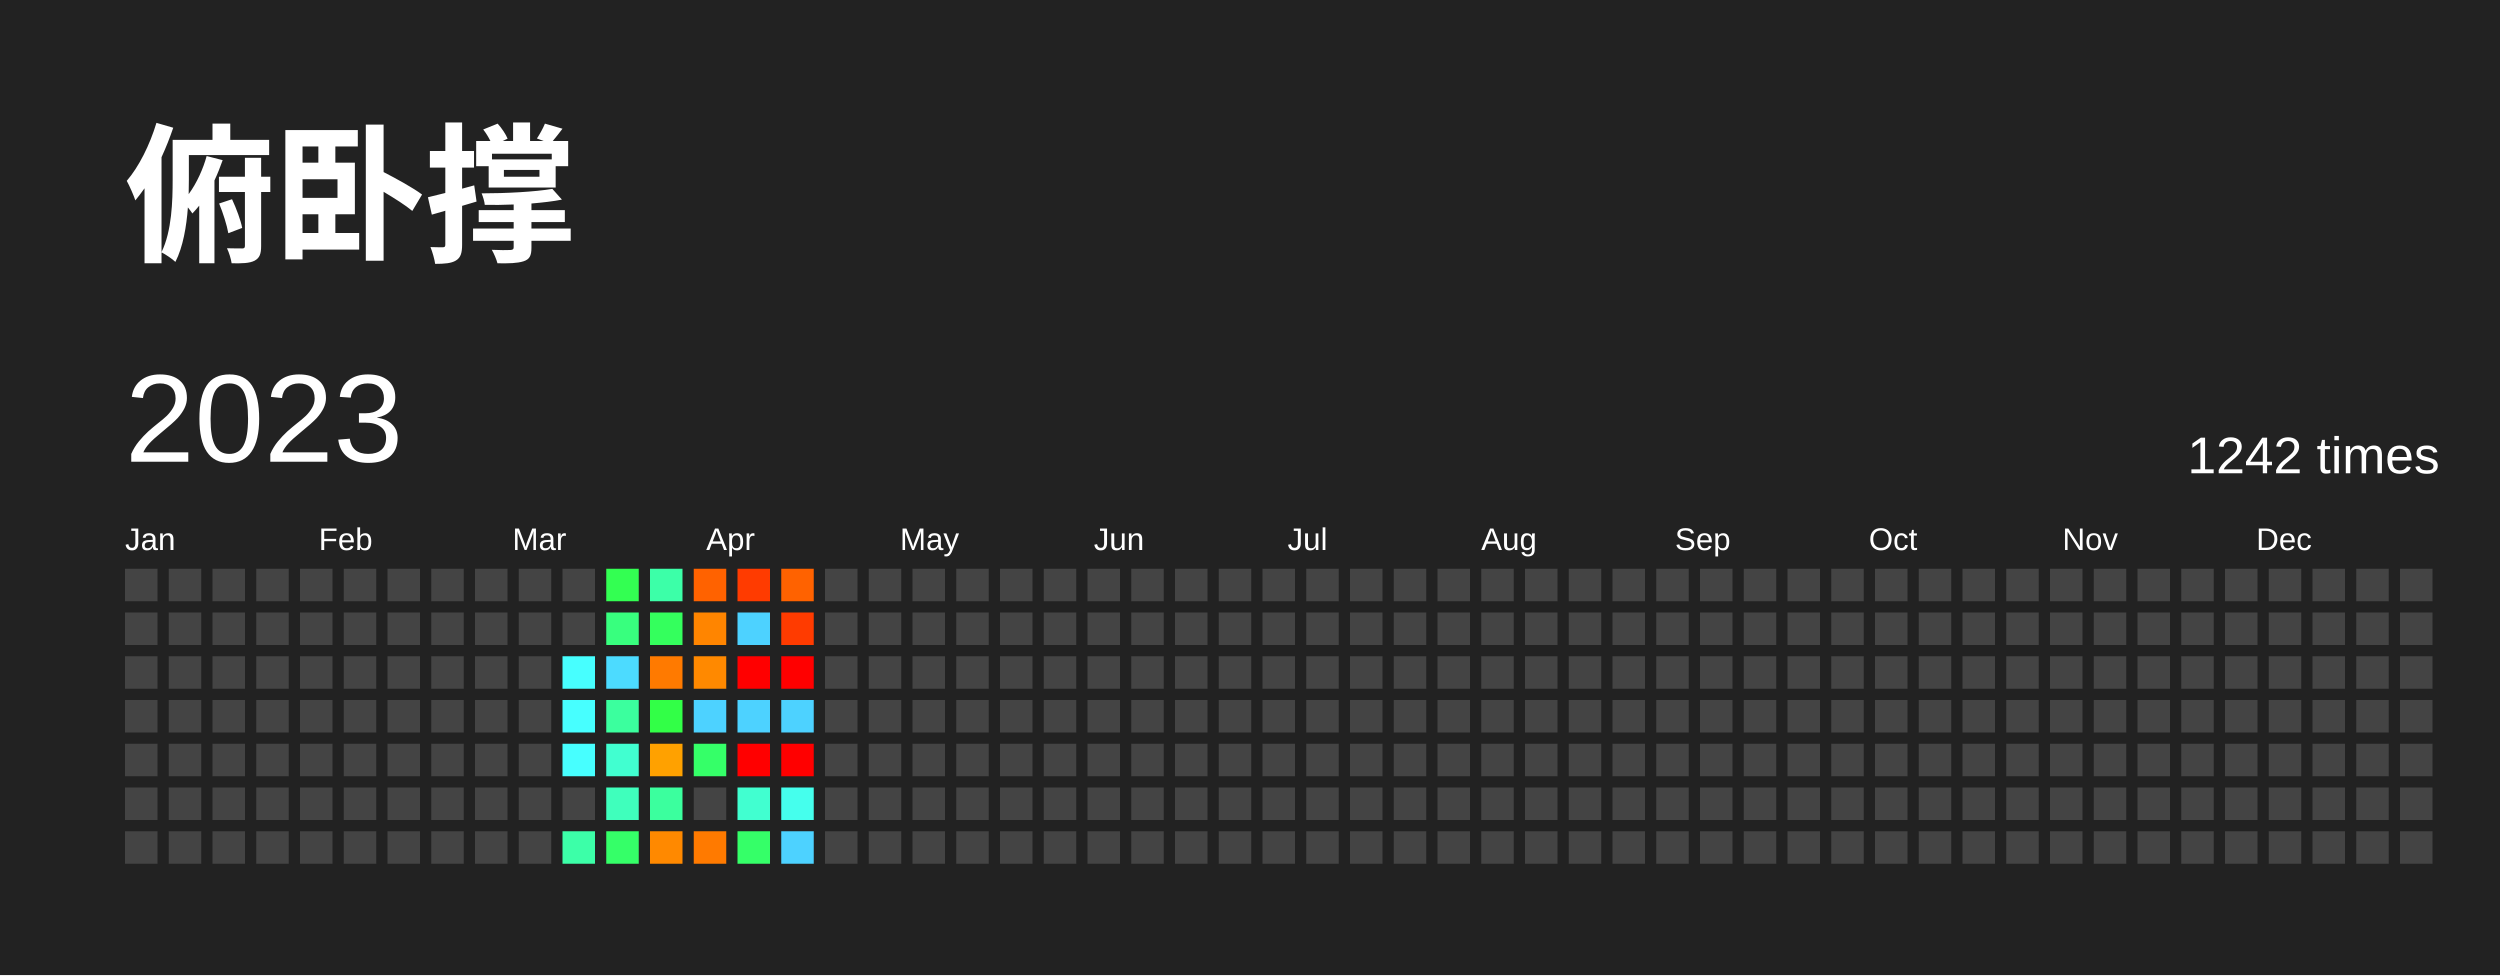
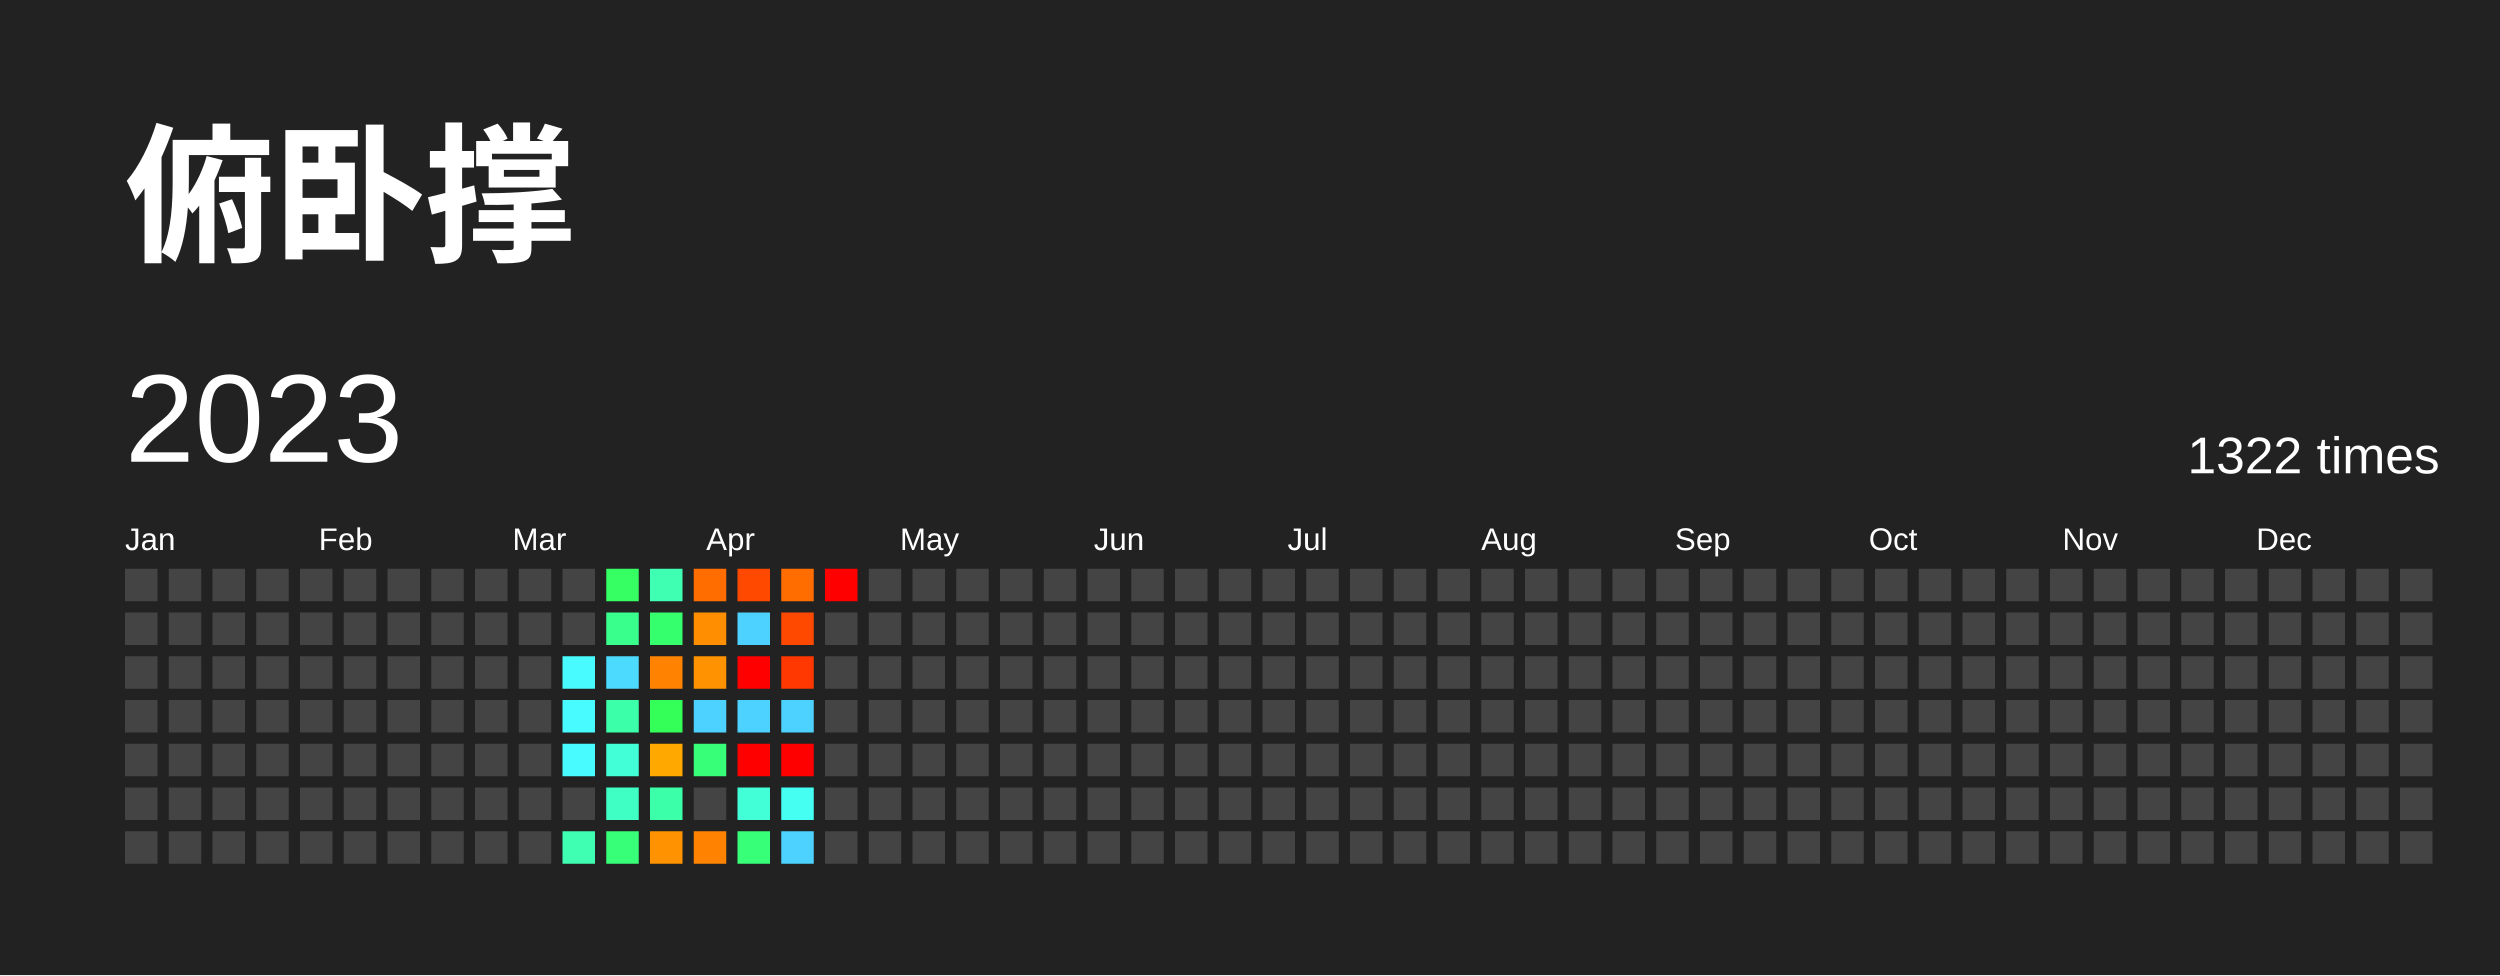
<svg xmlns="http://www.w3.org/2000/svg" baseProfile="full" height="78mm" version="1.1" viewBox="0,0,200,78" width="200mm">
  <defs />
  <rect fill="#222222" height="78" width="200" x="0" y="0" />
  <text fill="#FFFFFF" style="font-size:12px; font-family:Arial; font-weight:bold;" x="10" y="20">俯卧撑</text>
  <text dominant-baseline="hanging" fill="#FFFFFF" style="font-size:10.0px; font-family:Arial;" x="10" y="30">2023</text>
-   <text dominant-baseline="hanging" fill="#FFFFFF" style="font-size:4.125px; font-family:Arial;" x="175" y="35">1242 times</text>
+   <text dominant-baseline="hanging" fill="#FFFFFF" style="font-size:4.125px; font-family:Arial;" x="175" y="35">1322 times</text>
  <text fill="#FFFFFF" style="font-size:2.5px; font-family:Arial" x="10.0" y="44">Jan</text>
  <text fill="#FFFFFF" style="font-size:2.5px; font-family:Arial" x="25.5" y="44">Feb</text>
  <text fill="#FFFFFF" style="font-size:2.5px; font-family:Arial" x="41.0" y="44">Mar</text>
  <text fill="#FFFFFF" style="font-size:2.5px; font-family:Arial" x="56.5" y="44">Apr</text>
  <text fill="#FFFFFF" style="font-size:2.5px; font-family:Arial" x="72.0" y="44">May</text>
  <text fill="#FFFFFF" style="font-size:2.5px; font-family:Arial" x="87.5" y="44">Jun</text>
  <text fill="#FFFFFF" style="font-size:2.5px; font-family:Arial" x="103.0" y="44">Jul</text>
  <text fill="#FFFFFF" style="font-size:2.5px; font-family:Arial" x="118.5" y="44">Aug</text>
  <text fill="#FFFFFF" style="font-size:2.5px; font-family:Arial" x="134.0" y="44">Sep</text>
  <text fill="#FFFFFF" style="font-size:2.5px; font-family:Arial" x="149.5" y="44">Oct</text>
  <text fill="#FFFFFF" style="font-size:2.5px; font-family:Arial" x="165.0" y="44">Nov</text>
  <text fill="#FFFFFF" style="font-size:2.5px; font-family:Arial" x="180.5" y="44">Dec</text>
  <rect fill="#444444" height="2.6" width="2.6" x="10.0" y="45.5" />
  <rect fill="#444444" height="2.6" width="2.6" x="10.0" y="49.0" />
  <rect fill="#444444" height="2.6" width="2.6" x="10.0" y="52.5" />
  <rect fill="#444444" height="2.6" width="2.6" x="10.0" y="56.0" />
  <rect fill="#444444" height="2.6" width="2.6" x="10.0" y="59.5" />
  <rect fill="#444444" height="2.6" width="2.6" x="10.0" y="63.0" />
  <rect fill="#444444" height="2.6" width="2.6" x="10.0" y="66.5" />
  <rect fill="#444444" height="2.6" width="2.6" x="13.5" y="45.5" />
  <rect fill="#444444" height="2.6" width="2.6" x="13.5" y="49.0" />
  <rect fill="#444444" height="2.6" width="2.6" x="13.5" y="52.5" />
  <rect fill="#444444" height="2.6" width="2.6" x="13.5" y="56.0" />
  <rect fill="#444444" height="2.6" width="2.6" x="13.5" y="59.5" />
  <rect fill="#444444" height="2.6" width="2.6" x="13.5" y="63.0" />
  <rect fill="#444444" height="2.6" width="2.6" x="13.5" y="66.5" />
  <rect fill="#444444" height="2.6" width="2.6" x="17.0" y="45.5" />
  <rect fill="#444444" height="2.6" width="2.6" x="17.0" y="49.0" />
  <rect fill="#444444" height="2.6" width="2.6" x="17.0" y="52.5" />
  <rect fill="#444444" height="2.6" width="2.6" x="17.0" y="56.0" />
  <rect fill="#444444" height="2.6" width="2.6" x="17.0" y="59.5" />
  <rect fill="#444444" height="2.6" width="2.6" x="17.0" y="63.0" />
  <rect fill="#444444" height="2.6" width="2.6" x="17.0" y="66.5" />
  <rect fill="#444444" height="2.6" width="2.6" x="20.5" y="45.5" />
  <rect fill="#444444" height="2.6" width="2.6" x="20.5" y="49.0" />
  <rect fill="#444444" height="2.6" width="2.6" x="20.5" y="52.5" />
  <rect fill="#444444" height="2.6" width="2.6" x="20.5" y="56.0" />
  <rect fill="#444444" height="2.6" width="2.6" x="20.5" y="59.5" />
  <rect fill="#444444" height="2.6" width="2.6" x="20.5" y="63.0" />
  <rect fill="#444444" height="2.6" width="2.6" x="20.5" y="66.5" />
  <rect fill="#444444" height="2.6" width="2.6" x="24.0" y="45.5" />
  <rect fill="#444444" height="2.6" width="2.6" x="24.0" y="49.0" />
  <rect fill="#444444" height="2.6" width="2.6" x="24.0" y="52.5" />
  <rect fill="#444444" height="2.6" width="2.6" x="24.0" y="56.0" />
  <rect fill="#444444" height="2.6" width="2.6" x="24.0" y="59.5" />
  <rect fill="#444444" height="2.6" width="2.6" x="24.0" y="63.0" />
  <rect fill="#444444" height="2.6" width="2.6" x="24.0" y="66.5" />
  <rect fill="#444444" height="2.6" width="2.6" x="27.5" y="45.5" />
  <rect fill="#444444" height="2.6" width="2.6" x="27.5" y="49.0" />
  <rect fill="#444444" height="2.6" width="2.6" x="27.5" y="52.5" />
  <rect fill="#444444" height="2.6" width="2.6" x="27.5" y="56.0" />
  <rect fill="#444444" height="2.6" width="2.6" x="27.5" y="59.5" />
  <rect fill="#444444" height="2.6" width="2.6" x="27.5" y="63.0" />
  <rect fill="#444444" height="2.6" width="2.6" x="27.5" y="66.5" />
  <rect fill="#444444" height="2.6" width="2.6" x="31.0" y="45.5" />
  <rect fill="#444444" height="2.6" width="2.6" x="31.0" y="49.0" />
  <rect fill="#444444" height="2.6" width="2.6" x="31.0" y="52.5" />
  <rect fill="#444444" height="2.6" width="2.6" x="31.0" y="56.0" />
  <rect fill="#444444" height="2.6" width="2.6" x="31.0" y="59.5" />
  <rect fill="#444444" height="2.6" width="2.6" x="31.0" y="63.0" />
  <rect fill="#444444" height="2.6" width="2.6" x="31.0" y="66.5" />
  <rect fill="#444444" height="2.6" width="2.6" x="34.5" y="45.5" />
  <rect fill="#444444" height="2.6" width="2.6" x="34.5" y="49.0" />
  <rect fill="#444444" height="2.6" width="2.6" x="34.5" y="52.5" />
  <rect fill="#444444" height="2.6" width="2.6" x="34.5" y="56.0" />
  <rect fill="#444444" height="2.6" width="2.6" x="34.5" y="59.5" />
  <rect fill="#444444" height="2.6" width="2.6" x="34.5" y="63.0" />
  <rect fill="#444444" height="2.6" width="2.6" x="34.5" y="66.5" />
  <rect fill="#444444" height="2.6" width="2.6" x="38.0" y="45.5" />
  <rect fill="#444444" height="2.6" width="2.6" x="38.0" y="49.0" />
  <rect fill="#444444" height="2.6" width="2.6" x="38.0" y="52.5" />
  <rect fill="#444444" height="2.6" width="2.6" x="38.0" y="56.0" />
  <rect fill="#444444" height="2.6" width="2.6" x="38.0" y="59.5" />
  <rect fill="#444444" height="2.6" width="2.6" x="38.0" y="63.0" />
  <rect fill="#444444" height="2.6" width="2.6" x="38.0" y="66.5" />
  <rect fill="#444444" height="2.6" width="2.6" x="41.5" y="45.5" />
  <rect fill="#444444" height="2.6" width="2.6" x="41.5" y="49.0" />
  <rect fill="#444444" height="2.6" width="2.6" x="41.5" y="52.5" />
  <rect fill="#444444" height="2.6" width="2.6" x="41.5" y="56.0" />
  <rect fill="#444444" height="2.6" width="2.6" x="41.5" y="59.5" />
  <rect fill="#444444" height="2.6" width="2.6" x="41.5" y="63.0" />
  <rect fill="#444444" height="2.6" width="2.6" x="41.5" y="66.5" />
  <rect fill="#444444" height="2.6" width="2.6" x="45.0" y="45.5" />
  <rect fill="#444444" height="2.6" width="2.6" x="45.0" y="49.0" />
-   <rect fill="#47ffff" height="2.6" width="2.6" x="45.0" y="52.5" />
-   <rect fill="#47ffff" height="2.6" width="2.6" x="45.0" y="56.0" />
-   <rect fill="#47ffff" height="2.6" width="2.6" x="45.0" y="59.5" />
+   <rect fill="#47fbff" height="2.6" width="2.6" x="45.0" y="52.5" />
+   <rect fill="#47fbff" height="2.6" width="2.6" x="45.0" y="56.0" />
+   <rect fill="#47fbff" height="2.6" width="2.6" x="45.0" y="59.5" />
  <rect fill="#444444" height="2.6" width="2.6" x="45.0" y="63.0" />
-   <rect fill="#3cffa8" height="2.6" width="2.6" x="45.0" y="66.5" />
-   <rect fill="#33ff52" height="2.6" width="2.6" x="48.5" y="45.5" />
-   <rect fill="#38ff7e" height="2.6" width="2.6" x="48.5" y="49.0" />
-   <rect fill="#4cdbff" height="2.6" width="2.6" x="48.5" y="52.5" />
-   <rect fill="#3bff9e" height="2.6" width="2.6" x="48.5" y="56.0" />
-   <rect fill="#41ffd0" height="2.6" width="2.6" x="48.5" y="59.5" />
-   <rect fill="#3fffbc" height="2.6" width="2.6" x="48.5" y="63.0" />
-   <rect fill="#35ff68" height="2.6" width="2.6" x="48.5" y="66.5" />
-   <rect fill="#3cffa8" height="2.6" width="2.6" x="52.0" y="45.5" />
-   <rect fill="#34ff5d" height="2.6" width="2.6" x="52.0" y="49.0" />
-   <rect fill="#ff7a00" height="2.6" width="2.6" x="52.0" y="52.5" />
-   <rect fill="#32ff47" height="2.6" width="2.6" x="52.0" y="56.0" />
-   <rect fill="#ffa100" height="2.6" width="2.6" x="52.0" y="59.5" />
-   <rect fill="#3bff9e" height="2.6" width="2.6" x="52.0" y="63.0" />
-   <rect fill="#ff8900" height="2.6" width="2.6" x="52.0" y="66.5" />
-   <rect fill="#ff6200" height="2.6" width="2.6" x="55.5" y="45.5" />
-   <rect fill="#ff8500" height="2.6" width="2.6" x="55.5" y="49.0" />
-   <rect fill="#ff8900" height="2.6" width="2.6" x="55.5" y="52.5" />
+   <rect fill="#3effb2" height="2.6" width="2.6" x="45.0" y="66.5" />
+   <rect fill="#35ff63" height="2.6" width="2.6" x="48.5" y="45.5" />
+   <rect fill="#39ff8c" height="2.6" width="2.6" x="48.5" y="49.0" />
+   <rect fill="#4cdaff" height="2.6" width="2.6" x="48.5" y="52.5" />
+   <rect fill="#3cffa9" height="2.6" width="2.6" x="48.5" y="56.0" />
+   <rect fill="#42ffd7" height="2.6" width="2.6" x="48.5" y="59.5" />
+   <rect fill="#40ffc5" height="2.6" width="2.6" x="48.5" y="63.0" />
+   <rect fill="#37ff78" height="2.6" width="2.6" x="48.5" y="66.5" />
+   <rect fill="#3effb2" height="2.6" width="2.6" x="52.0" y="45.5" />
+   <rect fill="#36ff6e" height="2.6" width="2.6" x="52.0" y="49.0" />
+   <rect fill="#ff8300" height="2.6" width="2.6" x="52.0" y="52.5" />
+   <rect fill="#34ff59" height="2.6" width="2.6" x="52.0" y="56.0" />
+   <rect fill="#ffa800" height="2.6" width="2.6" x="52.0" y="59.5" />
+   <rect fill="#3cffa9" height="2.6" width="2.6" x="52.0" y="63.0" />
+   <rect fill="#ff9200" height="2.6" width="2.6" x="52.0" y="66.5" />
+   <rect fill="#ff6d00" height="2.6" width="2.6" x="55.5" y="45.5" />
+   <rect fill="#ff8e00" height="2.6" width="2.6" x="55.5" y="49.0" />
+   <rect fill="#ff9200" height="2.6" width="2.6" x="55.5" y="52.5" />
  <rect fill="#4dd2ff" height="2.6" width="2.6" x="55.5" y="56.0" />
-   <rect fill="#35ff68" height="2.6" width="2.6" x="55.5" y="59.5" />
+   <rect fill="#37ff78" height="2.6" width="2.6" x="55.5" y="59.5" />
  <rect fill="#444444" height="2.6" width="2.6" x="55.5" y="63.0" />
-   <rect fill="#ff7a00" height="2.6" width="2.6" x="55.5" y="66.5" />
-   <rect fill="#ff3b00" height="2.6" width="2.6" x="59.0" y="45.5" />
+   <rect fill="#ff8300" height="2.6" width="2.6" x="55.5" y="66.5" />
+   <rect fill="#ff4900" height="2.6" width="2.6" x="59.0" y="45.5" />
  <rect fill="#4dd2ff" height="2.6" width="2.6" x="59.0" y="49.0" />
  <rect fill="red" height="2.6" width="2.6" x="59.0" y="52.5" />
  <rect fill="#4dd2ff" height="2.6" width="2.6" x="59.0" y="56.0" />
  <rect fill="red" height="2.6" width="2.6" x="59.0" y="59.5" />
-   <rect fill="#41ffd0" height="2.6" width="2.6" x="59.0" y="63.0" />
-   <rect fill="#35ff68" height="2.6" width="2.6" x="59.0" y="66.5" />
-   <rect fill="#ff6200" height="2.6" width="2.6" x="62.5" y="45.5" />
-   <rect fill="#ff3b00" height="2.6" width="2.6" x="62.5" y="49.0" />
-   <rect fill="red" height="2.6" width="2.6" x="62.5" y="52.5" />
+   <rect fill="#42ffd7" height="2.6" width="2.6" x="59.0" y="63.0" />
+   <rect fill="#37ff78" height="2.6" width="2.6" x="59.0" y="66.5" />
+   <rect fill="#ff6d00" height="2.6" width="2.6" x="62.5" y="45.5" />
+   <rect fill="#ff4900" height="2.6" width="2.6" x="62.5" y="49.0" />
+   <rect fill="#ff3700" height="2.6" width="2.6" x="62.5" y="52.5" />
  <rect fill="#4dd2ff" height="2.6" width="2.6" x="62.5" y="56.0" />
  <rect fill="red" height="2.6" width="2.6" x="62.5" y="59.5" />
-   <rect fill="#45ffed" height="2.6" width="2.6" x="62.5" y="63.0" />
+   <rect fill="#45fff2" height="2.6" width="2.6" x="62.5" y="63.0" />
  <rect fill="#4dd2ff" height="2.6" width="2.6" x="62.5" y="66.5" />
-   <rect fill="#444444" height="2.6" width="2.6" x="66.0" y="45.5" />
+   <rect fill="red" height="2.6" width="2.6" x="66.0" y="45.5" />
  <rect fill="#444444" height="2.6" width="2.6" x="66.0" y="49.0" />
  <rect fill="#444444" height="2.6" width="2.6" x="66.0" y="52.5" />
  <rect fill="#444444" height="2.6" width="2.6" x="66.0" y="56.0" />
  <rect fill="#444444" height="2.6" width="2.6" x="66.0" y="59.5" />
  <rect fill="#444444" height="2.6" width="2.6" x="66.0" y="63.0" />
  <rect fill="#444444" height="2.6" width="2.6" x="66.0" y="66.5" />
  <rect fill="#444444" height="2.6" width="2.6" x="69.5" y="45.5" />
  <rect fill="#444444" height="2.6" width="2.6" x="69.5" y="49.0" />
  <rect fill="#444444" height="2.6" width="2.6" x="69.5" y="52.5" />
  <rect fill="#444444" height="2.6" width="2.6" x="69.5" y="56.0" />
  <rect fill="#444444" height="2.6" width="2.6" x="69.5" y="59.5" />
  <rect fill="#444444" height="2.6" width="2.6" x="69.5" y="63.0" />
  <rect fill="#444444" height="2.6" width="2.6" x="69.5" y="66.5" />
  <rect fill="#444444" height="2.6" width="2.6" x="73.0" y="45.5" />
  <rect fill="#444444" height="2.6" width="2.6" x="73.0" y="49.0" />
  <rect fill="#444444" height="2.6" width="2.6" x="73.0" y="52.5" />
  <rect fill="#444444" height="2.6" width="2.6" x="73.0" y="56.0" />
  <rect fill="#444444" height="2.6" width="2.6" x="73.0" y="59.5" />
  <rect fill="#444444" height="2.6" width="2.6" x="73.0" y="63.0" />
  <rect fill="#444444" height="2.6" width="2.6" x="73.0" y="66.5" />
  <rect fill="#444444" height="2.6" width="2.6" x="76.5" y="45.5" />
  <rect fill="#444444" height="2.6" width="2.6" x="76.5" y="49.0" />
  <rect fill="#444444" height="2.6" width="2.6" x="76.5" y="52.5" />
  <rect fill="#444444" height="2.6" width="2.6" x="76.5" y="56.0" />
  <rect fill="#444444" height="2.6" width="2.6" x="76.5" y="59.5" />
  <rect fill="#444444" height="2.6" width="2.6" x="76.5" y="63.0" />
  <rect fill="#444444" height="2.6" width="2.6" x="76.5" y="66.5" />
  <rect fill="#444444" height="2.6" width="2.6" x="80.0" y="45.5" />
  <rect fill="#444444" height="2.6" width="2.6" x="80.0" y="49.0" />
  <rect fill="#444444" height="2.6" width="2.6" x="80.0" y="52.5" />
  <rect fill="#444444" height="2.6" width="2.6" x="80.0" y="56.0" />
  <rect fill="#444444" height="2.6" width="2.6" x="80.0" y="59.5" />
  <rect fill="#444444" height="2.6" width="2.6" x="80.0" y="63.0" />
  <rect fill="#444444" height="2.6" width="2.6" x="80.0" y="66.5" />
  <rect fill="#444444" height="2.6" width="2.6" x="83.5" y="45.5" />
  <rect fill="#444444" height="2.6" width="2.6" x="83.5" y="49.0" />
  <rect fill="#444444" height="2.6" width="2.6" x="83.5" y="52.5" />
  <rect fill="#444444" height="2.6" width="2.6" x="83.5" y="56.0" />
  <rect fill="#444444" height="2.6" width="2.6" x="83.5" y="59.5" />
  <rect fill="#444444" height="2.6" width="2.6" x="83.5" y="63.0" />
  <rect fill="#444444" height="2.6" width="2.6" x="83.5" y="66.5" />
  <rect fill="#444444" height="2.6" width="2.6" x="87.0" y="45.5" />
  <rect fill="#444444" height="2.6" width="2.6" x="87.0" y="49.0" />
  <rect fill="#444444" height="2.6" width="2.6" x="87.0" y="52.5" />
  <rect fill="#444444" height="2.6" width="2.6" x="87.0" y="56.0" />
  <rect fill="#444444" height="2.6" width="2.6" x="87.0" y="59.5" />
  <rect fill="#444444" height="2.6" width="2.6" x="87.0" y="63.0" />
  <rect fill="#444444" height="2.6" width="2.6" x="87.0" y="66.5" />
  <rect fill="#444444" height="2.6" width="2.6" x="90.5" y="45.5" />
  <rect fill="#444444" height="2.6" width="2.6" x="90.5" y="49.0" />
  <rect fill="#444444" height="2.6" width="2.6" x="90.5" y="52.5" />
  <rect fill="#444444" height="2.6" width="2.6" x="90.5" y="56.0" />
  <rect fill="#444444" height="2.6" width="2.6" x="90.5" y="59.5" />
  <rect fill="#444444" height="2.6" width="2.6" x="90.5" y="63.0" />
  <rect fill="#444444" height="2.6" width="2.6" x="90.5" y="66.5" />
  <rect fill="#444444" height="2.6" width="2.6" x="94.0" y="45.5" />
  <rect fill="#444444" height="2.6" width="2.6" x="94.0" y="49.0" />
  <rect fill="#444444" height="2.6" width="2.6" x="94.0" y="52.5" />
  <rect fill="#444444" height="2.6" width="2.6" x="94.0" y="56.0" />
  <rect fill="#444444" height="2.6" width="2.6" x="94.0" y="59.5" />
  <rect fill="#444444" height="2.6" width="2.6" x="94.0" y="63.0" />
  <rect fill="#444444" height="2.6" width="2.6" x="94.0" y="66.5" />
  <rect fill="#444444" height="2.6" width="2.6" x="97.5" y="45.5" />
  <rect fill="#444444" height="2.6" width="2.6" x="97.5" y="49.0" />
  <rect fill="#444444" height="2.6" width="2.6" x="97.5" y="52.5" />
  <rect fill="#444444" height="2.6" width="2.6" x="97.5" y="56.0" />
  <rect fill="#444444" height="2.6" width="2.6" x="97.5" y="59.5" />
  <rect fill="#444444" height="2.6" width="2.6" x="97.5" y="63.0" />
  <rect fill="#444444" height="2.6" width="2.6" x="97.5" y="66.5" />
  <rect fill="#444444" height="2.6" width="2.6" x="101.0" y="45.5" />
  <rect fill="#444444" height="2.6" width="2.6" x="101.0" y="49.0" />
  <rect fill="#444444" height="2.6" width="2.6" x="101.0" y="52.5" />
  <rect fill="#444444" height="2.6" width="2.6" x="101.0" y="56.0" />
  <rect fill="#444444" height="2.6" width="2.6" x="101.0" y="59.5" />
  <rect fill="#444444" height="2.6" width="2.6" x="101.0" y="63.0" />
  <rect fill="#444444" height="2.6" width="2.6" x="101.0" y="66.5" />
  <rect fill="#444444" height="2.6" width="2.6" x="104.5" y="45.5" />
  <rect fill="#444444" height="2.6" width="2.6" x="104.5" y="49.0" />
  <rect fill="#444444" height="2.6" width="2.6" x="104.5" y="52.5" />
  <rect fill="#444444" height="2.6" width="2.6" x="104.5" y="56.0" />
  <rect fill="#444444" height="2.6" width="2.6" x="104.5" y="59.5" />
  <rect fill="#444444" height="2.6" width="2.6" x="104.5" y="63.0" />
  <rect fill="#444444" height="2.6" width="2.6" x="104.5" y="66.5" />
  <rect fill="#444444" height="2.6" width="2.6" x="108.0" y="45.5" />
  <rect fill="#444444" height="2.6" width="2.6" x="108.0" y="49.0" />
  <rect fill="#444444" height="2.6" width="2.6" x="108.0" y="52.5" />
  <rect fill="#444444" height="2.6" width="2.6" x="108.0" y="56.0" />
  <rect fill="#444444" height="2.6" width="2.6" x="108.0" y="59.5" />
  <rect fill="#444444" height="2.6" width="2.6" x="108.0" y="63.0" />
  <rect fill="#444444" height="2.6" width="2.6" x="108.0" y="66.5" />
  <rect fill="#444444" height="2.6" width="2.6" x="111.5" y="45.5" />
  <rect fill="#444444" height="2.6" width="2.6" x="111.5" y="49.0" />
  <rect fill="#444444" height="2.6" width="2.6" x="111.5" y="52.5" />
  <rect fill="#444444" height="2.6" width="2.6" x="111.5" y="56.0" />
  <rect fill="#444444" height="2.6" width="2.6" x="111.5" y="59.5" />
  <rect fill="#444444" height="2.6" width="2.6" x="111.5" y="63.0" />
  <rect fill="#444444" height="2.6" width="2.6" x="111.5" y="66.5" />
  <rect fill="#444444" height="2.6" width="2.6" x="115.0" y="45.5" />
  <rect fill="#444444" height="2.6" width="2.6" x="115.0" y="49.0" />
  <rect fill="#444444" height="2.6" width="2.6" x="115.0" y="52.5" />
  <rect fill="#444444" height="2.6" width="2.6" x="115.0" y="56.0" />
  <rect fill="#444444" height="2.6" width="2.6" x="115.0" y="59.5" />
  <rect fill="#444444" height="2.6" width="2.6" x="115.0" y="63.0" />
  <rect fill="#444444" height="2.6" width="2.6" x="115.0" y="66.5" />
  <rect fill="#444444" height="2.6" width="2.6" x="118.5" y="45.5" />
  <rect fill="#444444" height="2.6" width="2.6" x="118.5" y="49.0" />
  <rect fill="#444444" height="2.6" width="2.6" x="118.5" y="52.5" />
  <rect fill="#444444" height="2.6" width="2.6" x="118.5" y="56.0" />
  <rect fill="#444444" height="2.6" width="2.6" x="118.5" y="59.5" />
  <rect fill="#444444" height="2.6" width="2.6" x="118.5" y="63.0" />
  <rect fill="#444444" height="2.6" width="2.6" x="118.5" y="66.5" />
  <rect fill="#444444" height="2.6" width="2.6" x="122.0" y="45.5" />
  <rect fill="#444444" height="2.6" width="2.6" x="122.0" y="49.0" />
  <rect fill="#444444" height="2.6" width="2.6" x="122.0" y="52.5" />
  <rect fill="#444444" height="2.6" width="2.6" x="122.0" y="56.0" />
  <rect fill="#444444" height="2.6" width="2.6" x="122.0" y="59.5" />
  <rect fill="#444444" height="2.6" width="2.6" x="122.0" y="63.0" />
  <rect fill="#444444" height="2.6" width="2.6" x="122.0" y="66.5" />
  <rect fill="#444444" height="2.6" width="2.6" x="125.5" y="45.5" />
  <rect fill="#444444" height="2.6" width="2.6" x="125.5" y="49.0" />
  <rect fill="#444444" height="2.6" width="2.6" x="125.5" y="52.5" />
  <rect fill="#444444" height="2.6" width="2.6" x="125.5" y="56.0" />
  <rect fill="#444444" height="2.6" width="2.6" x="125.5" y="59.5" />
  <rect fill="#444444" height="2.6" width="2.6" x="125.5" y="63.0" />
  <rect fill="#444444" height="2.6" width="2.6" x="125.5" y="66.5" />
  <rect fill="#444444" height="2.6" width="2.6" x="129.0" y="45.5" />
  <rect fill="#444444" height="2.6" width="2.6" x="129.0" y="49.0" />
  <rect fill="#444444" height="2.6" width="2.6" x="129.0" y="52.5" />
  <rect fill="#444444" height="2.6" width="2.6" x="129.0" y="56.0" />
  <rect fill="#444444" height="2.6" width="2.6" x="129.0" y="59.5" />
  <rect fill="#444444" height="2.6" width="2.6" x="129.0" y="63.0" />
  <rect fill="#444444" height="2.6" width="2.6" x="129.0" y="66.5" />
  <rect fill="#444444" height="2.6" width="2.6" x="132.5" y="45.5" />
  <rect fill="#444444" height="2.6" width="2.6" x="132.5" y="49.0" />
  <rect fill="#444444" height="2.6" width="2.6" x="132.5" y="52.5" />
  <rect fill="#444444" height="2.6" width="2.6" x="132.5" y="56.0" />
  <rect fill="#444444" height="2.6" width="2.6" x="132.5" y="59.5" />
  <rect fill="#444444" height="2.6" width="2.6" x="132.5" y="63.0" />
  <rect fill="#444444" height="2.6" width="2.6" x="132.5" y="66.5" />
  <rect fill="#444444" height="2.6" width="2.6" x="136.0" y="45.5" />
  <rect fill="#444444" height="2.6" width="2.6" x="136.0" y="49.0" />
  <rect fill="#444444" height="2.6" width="2.6" x="136.0" y="52.5" />
  <rect fill="#444444" height="2.6" width="2.6" x="136.0" y="56.0" />
  <rect fill="#444444" height="2.6" width="2.6" x="136.0" y="59.5" />
  <rect fill="#444444" height="2.6" width="2.6" x="136.0" y="63.0" />
  <rect fill="#444444" height="2.6" width="2.6" x="136.0" y="66.5" />
  <rect fill="#444444" height="2.6" width="2.6" x="139.5" y="45.5" />
  <rect fill="#444444" height="2.6" width="2.6" x="139.5" y="49.0" />
  <rect fill="#444444" height="2.6" width="2.6" x="139.5" y="52.5" />
  <rect fill="#444444" height="2.6" width="2.6" x="139.5" y="56.0" />
  <rect fill="#444444" height="2.6" width="2.6" x="139.5" y="59.5" />
  <rect fill="#444444" height="2.6" width="2.6" x="139.5" y="63.0" />
  <rect fill="#444444" height="2.6" width="2.6" x="139.5" y="66.5" />
  <rect fill="#444444" height="2.6" width="2.6" x="143.0" y="45.5" />
  <rect fill="#444444" height="2.6" width="2.6" x="143.0" y="49.0" />
  <rect fill="#444444" height="2.6" width="2.6" x="143.0" y="52.5" />
  <rect fill="#444444" height="2.6" width="2.6" x="143.0" y="56.0" />
  <rect fill="#444444" height="2.6" width="2.6" x="143.0" y="59.5" />
  <rect fill="#444444" height="2.6" width="2.6" x="143.0" y="63.0" />
  <rect fill="#444444" height="2.6" width="2.6" x="143.0" y="66.5" />
  <rect fill="#444444" height="2.6" width="2.6" x="146.5" y="45.5" />
  <rect fill="#444444" height="2.6" width="2.6" x="146.5" y="49.0" />
  <rect fill="#444444" height="2.6" width="2.6" x="146.5" y="52.5" />
  <rect fill="#444444" height="2.6" width="2.6" x="146.5" y="56.0" />
  <rect fill="#444444" height="2.6" width="2.6" x="146.5" y="59.5" />
  <rect fill="#444444" height="2.6" width="2.6" x="146.5" y="63.0" />
  <rect fill="#444444" height="2.6" width="2.6" x="146.5" y="66.5" />
  <rect fill="#444444" height="2.6" width="2.6" x="150.0" y="45.5" />
  <rect fill="#444444" height="2.6" width="2.6" x="150.0" y="49.0" />
  <rect fill="#444444" height="2.6" width="2.6" x="150.0" y="52.5" />
  <rect fill="#444444" height="2.6" width="2.6" x="150.0" y="56.0" />
  <rect fill="#444444" height="2.6" width="2.6" x="150.0" y="59.5" />
  <rect fill="#444444" height="2.6" width="2.6" x="150.0" y="63.0" />
  <rect fill="#444444" height="2.6" width="2.6" x="150.0" y="66.5" />
  <rect fill="#444444" height="2.6" width="2.6" x="153.5" y="45.5" />
  <rect fill="#444444" height="2.6" width="2.6" x="153.5" y="49.0" />
  <rect fill="#444444" height="2.6" width="2.6" x="153.5" y="52.5" />
  <rect fill="#444444" height="2.6" width="2.6" x="153.5" y="56.0" />
  <rect fill="#444444" height="2.6" width="2.6" x="153.5" y="59.5" />
  <rect fill="#444444" height="2.6" width="2.6" x="153.5" y="63.0" />
  <rect fill="#444444" height="2.6" width="2.6" x="153.5" y="66.5" />
  <rect fill="#444444" height="2.6" width="2.6" x="157.0" y="45.5" />
  <rect fill="#444444" height="2.6" width="2.6" x="157.0" y="49.0" />
  <rect fill="#444444" height="2.6" width="2.6" x="157.0" y="52.5" />
  <rect fill="#444444" height="2.6" width="2.6" x="157.0" y="56.0" />
  <rect fill="#444444" height="2.6" width="2.6" x="157.0" y="59.5" />
  <rect fill="#444444" height="2.6" width="2.6" x="157.0" y="63.0" />
  <rect fill="#444444" height="2.6" width="2.6" x="157.0" y="66.5" />
  <rect fill="#444444" height="2.6" width="2.6" x="160.5" y="45.5" />
  <rect fill="#444444" height="2.6" width="2.6" x="160.5" y="49.0" />
  <rect fill="#444444" height="2.6" width="2.6" x="160.5" y="52.5" />
  <rect fill="#444444" height="2.6" width="2.6" x="160.5" y="56.0" />
  <rect fill="#444444" height="2.6" width="2.6" x="160.5" y="59.5" />
  <rect fill="#444444" height="2.6" width="2.6" x="160.5" y="63.0" />
  <rect fill="#444444" height="2.6" width="2.6" x="160.5" y="66.5" />
  <rect fill="#444444" height="2.6" width="2.6" x="164.0" y="45.5" />
  <rect fill="#444444" height="2.6" width="2.6" x="164.0" y="49.0" />
  <rect fill="#444444" height="2.6" width="2.6" x="164.0" y="52.5" />
  <rect fill="#444444" height="2.6" width="2.6" x="164.0" y="56.0" />
  <rect fill="#444444" height="2.6" width="2.6" x="164.0" y="59.5" />
  <rect fill="#444444" height="2.6" width="2.6" x="164.0" y="63.0" />
  <rect fill="#444444" height="2.6" width="2.6" x="164.0" y="66.5" />
  <rect fill="#444444" height="2.6" width="2.6" x="167.5" y="45.5" />
  <rect fill="#444444" height="2.6" width="2.6" x="167.5" y="49.0" />
  <rect fill="#444444" height="2.6" width="2.6" x="167.5" y="52.5" />
  <rect fill="#444444" height="2.6" width="2.6" x="167.5" y="56.0" />
  <rect fill="#444444" height="2.6" width="2.6" x="167.5" y="59.5" />
  <rect fill="#444444" height="2.6" width="2.6" x="167.5" y="63.0" />
  <rect fill="#444444" height="2.6" width="2.6" x="167.5" y="66.5" />
  <rect fill="#444444" height="2.6" width="2.6" x="171.0" y="45.5" />
  <rect fill="#444444" height="2.6" width="2.6" x="171.0" y="49.0" />
  <rect fill="#444444" height="2.6" width="2.6" x="171.0" y="52.5" />
  <rect fill="#444444" height="2.6" width="2.6" x="171.0" y="56.0" />
  <rect fill="#444444" height="2.6" width="2.6" x="171.0" y="59.5" />
  <rect fill="#444444" height="2.6" width="2.6" x="171.0" y="63.0" />
  <rect fill="#444444" height="2.6" width="2.6" x="171.0" y="66.5" />
  <rect fill="#444444" height="2.6" width="2.6" x="174.5" y="45.5" />
  <rect fill="#444444" height="2.6" width="2.6" x="174.5" y="49.0" />
  <rect fill="#444444" height="2.6" width="2.6" x="174.5" y="52.5" />
  <rect fill="#444444" height="2.6" width="2.6" x="174.5" y="56.0" />
  <rect fill="#444444" height="2.6" width="2.6" x="174.5" y="59.5" />
  <rect fill="#444444" height="2.6" width="2.6" x="174.5" y="63.0" />
  <rect fill="#444444" height="2.6" width="2.6" x="174.5" y="66.5" />
  <rect fill="#444444" height="2.6" width="2.6" x="178.0" y="45.5" />
  <rect fill="#444444" height="2.6" width="2.6" x="178.0" y="49.0" />
  <rect fill="#444444" height="2.6" width="2.6" x="178.0" y="52.5" />
  <rect fill="#444444" height="2.6" width="2.6" x="178.0" y="56.0" />
  <rect fill="#444444" height="2.6" width="2.6" x="178.0" y="59.5" />
  <rect fill="#444444" height="2.6" width="2.6" x="178.0" y="63.0" />
  <rect fill="#444444" height="2.6" width="2.6" x="178.0" y="66.5" />
  <rect fill="#444444" height="2.6" width="2.6" x="181.5" y="45.5" />
  <rect fill="#444444" height="2.6" width="2.6" x="181.5" y="49.0" />
  <rect fill="#444444" height="2.6" width="2.6" x="181.5" y="52.5" />
  <rect fill="#444444" height="2.6" width="2.6" x="181.5" y="56.0" />
  <rect fill="#444444" height="2.6" width="2.6" x="181.5" y="59.5" />
  <rect fill="#444444" height="2.6" width="2.6" x="181.5" y="63.0" />
  <rect fill="#444444" height="2.6" width="2.6" x="181.5" y="66.5" />
  <rect fill="#444444" height="2.6" width="2.6" x="185.0" y="45.5" />
  <rect fill="#444444" height="2.6" width="2.6" x="185.0" y="49.0" />
  <rect fill="#444444" height="2.6" width="2.6" x="185.0" y="52.5" />
  <rect fill="#444444" height="2.6" width="2.6" x="185.0" y="56.0" />
  <rect fill="#444444" height="2.6" width="2.6" x="185.0" y="59.5" />
  <rect fill="#444444" height="2.6" width="2.6" x="185.0" y="63.0" />
  <rect fill="#444444" height="2.6" width="2.6" x="185.0" y="66.5" />
  <rect fill="#444444" height="2.6" width="2.6" x="188.5" y="45.5" />
  <rect fill="#444444" height="2.6" width="2.6" x="188.5" y="49.0" />
  <rect fill="#444444" height="2.6" width="2.6" x="188.5" y="52.5" />
  <rect fill="#444444" height="2.6" width="2.6" x="188.5" y="56.0" />
  <rect fill="#444444" height="2.6" width="2.6" x="188.5" y="59.5" />
  <rect fill="#444444" height="2.6" width="2.6" x="188.5" y="63.0" />
  <rect fill="#444444" height="2.6" width="2.6" x="188.5" y="66.5" />
  <rect fill="#444444" height="2.6" width="2.6" x="192.0" y="45.5" />
  <rect fill="#444444" height="2.6" width="2.6" x="192.0" y="49.0" />
  <rect fill="#444444" height="2.6" width="2.6" x="192.0" y="52.5" />
  <rect fill="#444444" height="2.6" width="2.6" x="192.0" y="56.0" />
  <rect fill="#444444" height="2.6" width="2.6" x="192.0" y="59.5" />
  <rect fill="#444444" height="2.6" width="2.6" x="192.0" y="63.0" />
  <rect fill="#444444" height="2.6" width="2.6" x="192.0" y="66.5" />
</svg>
